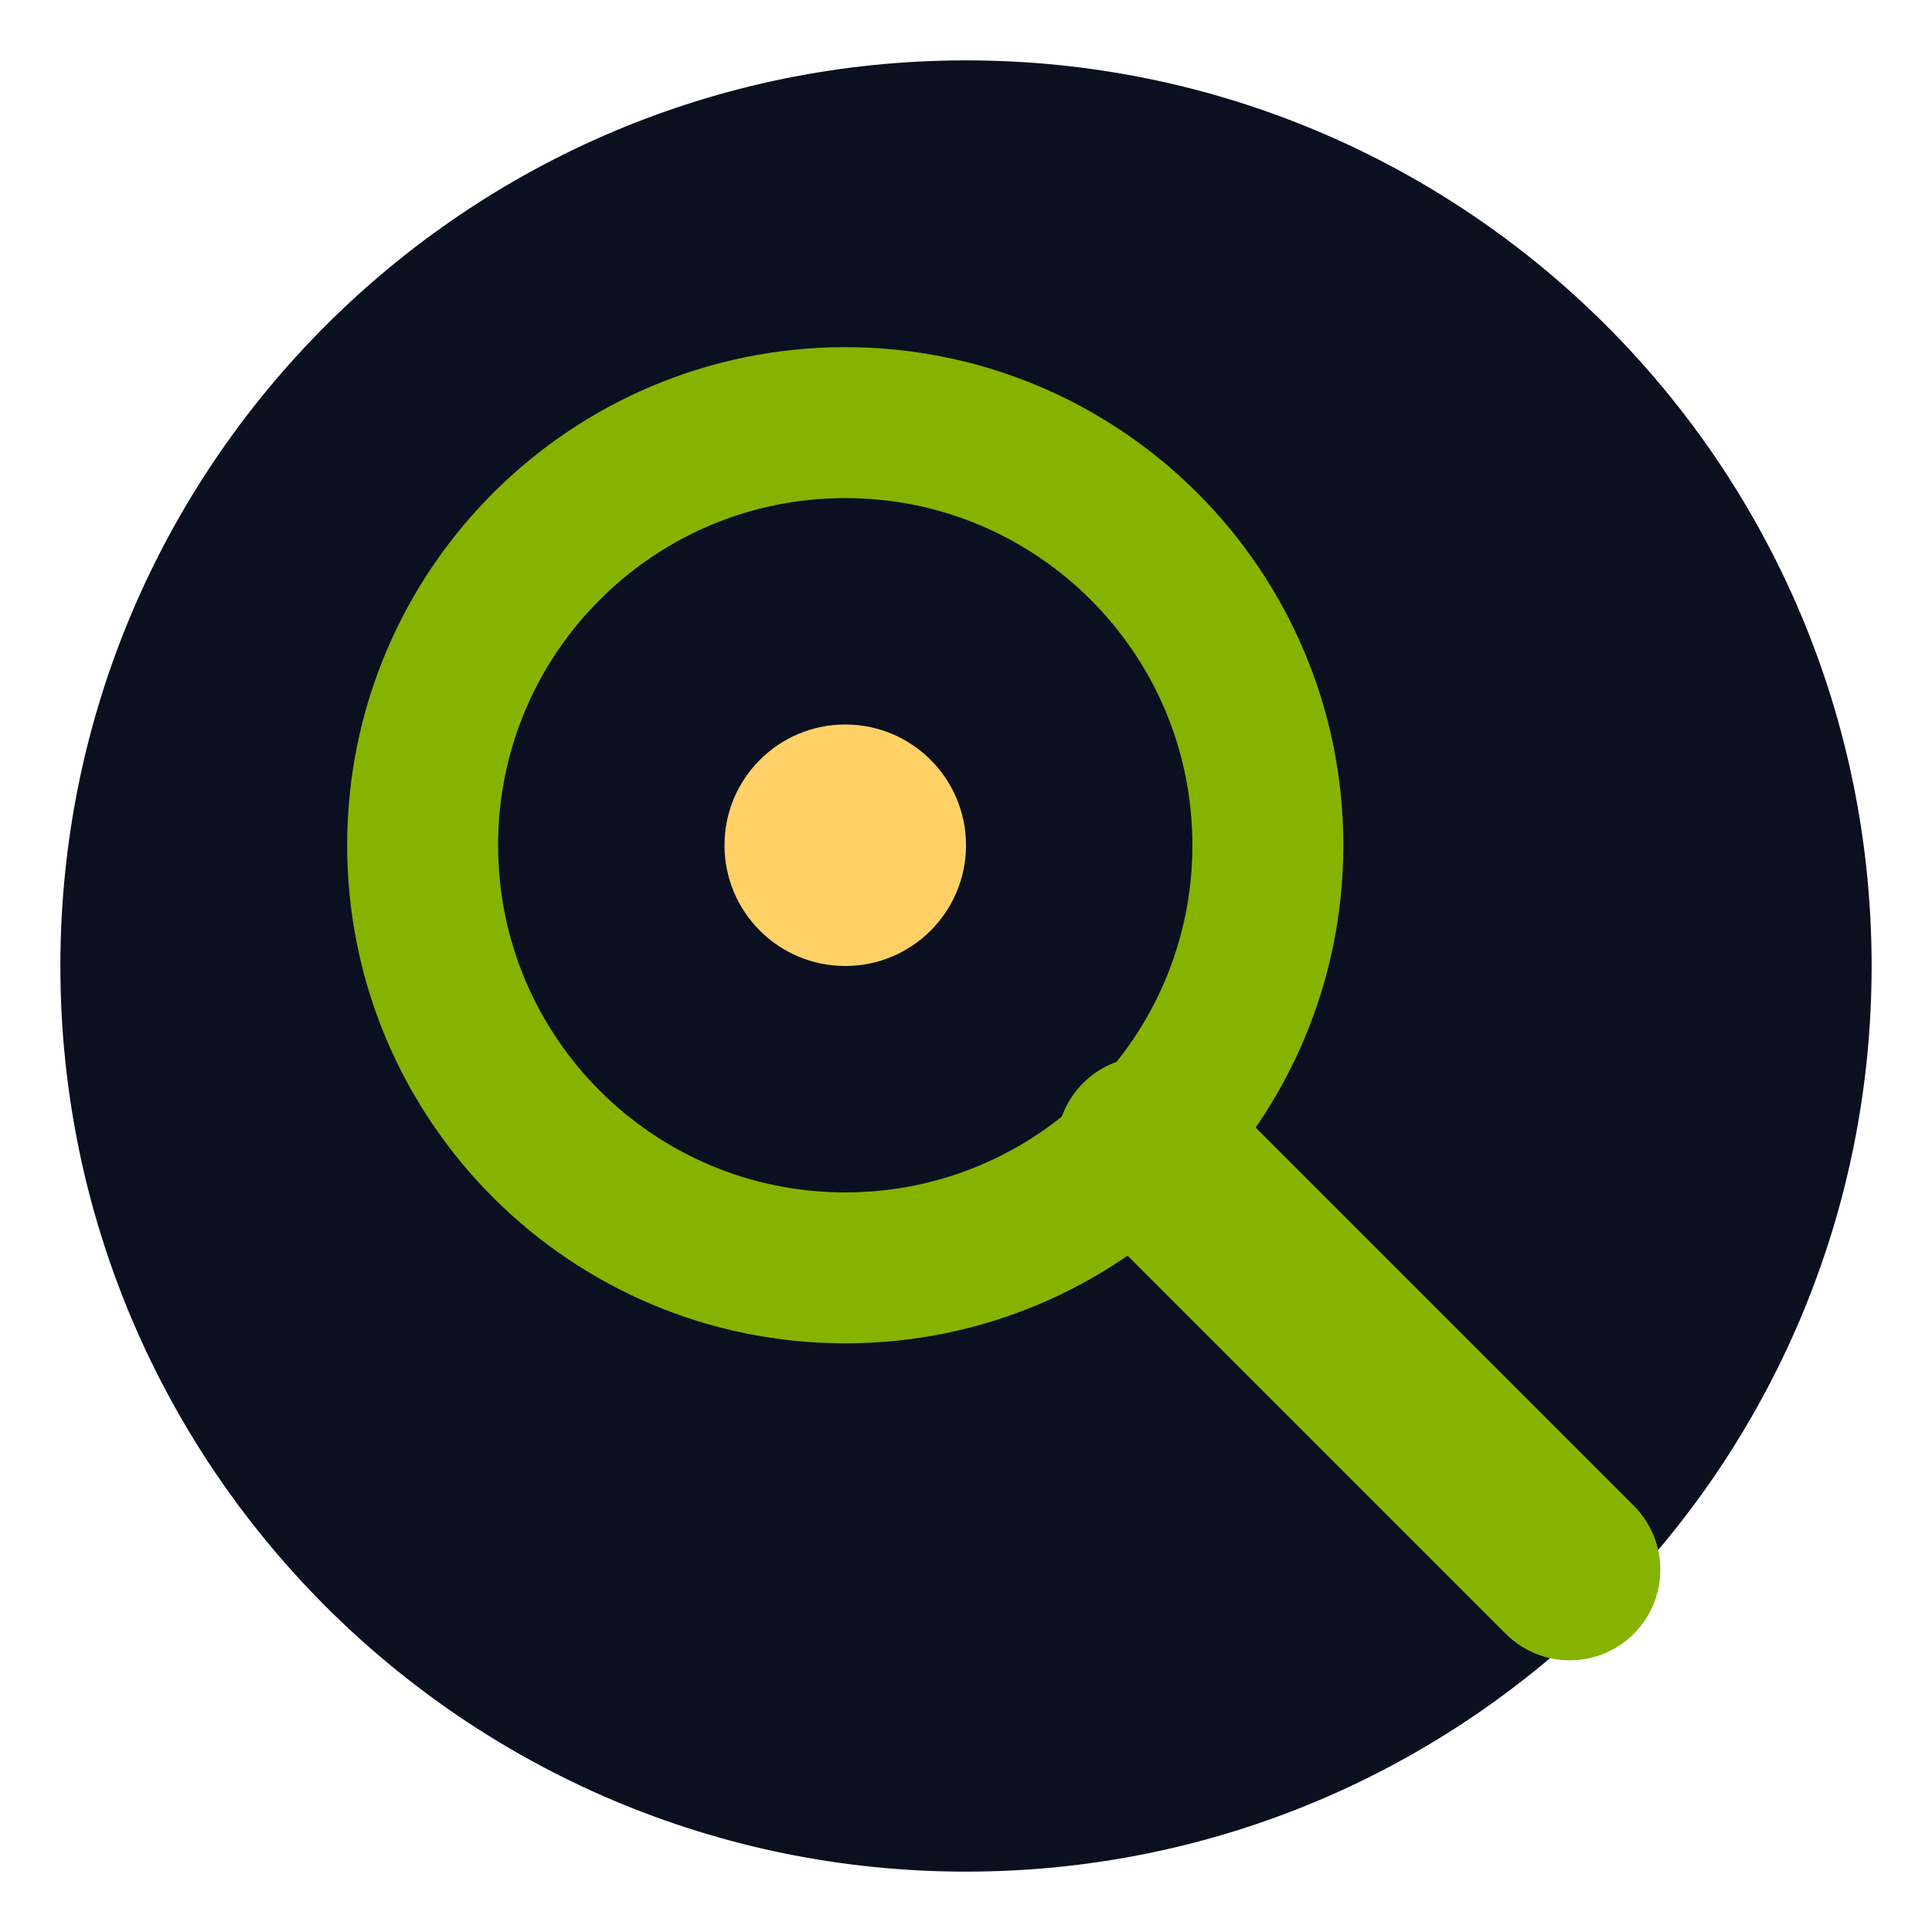
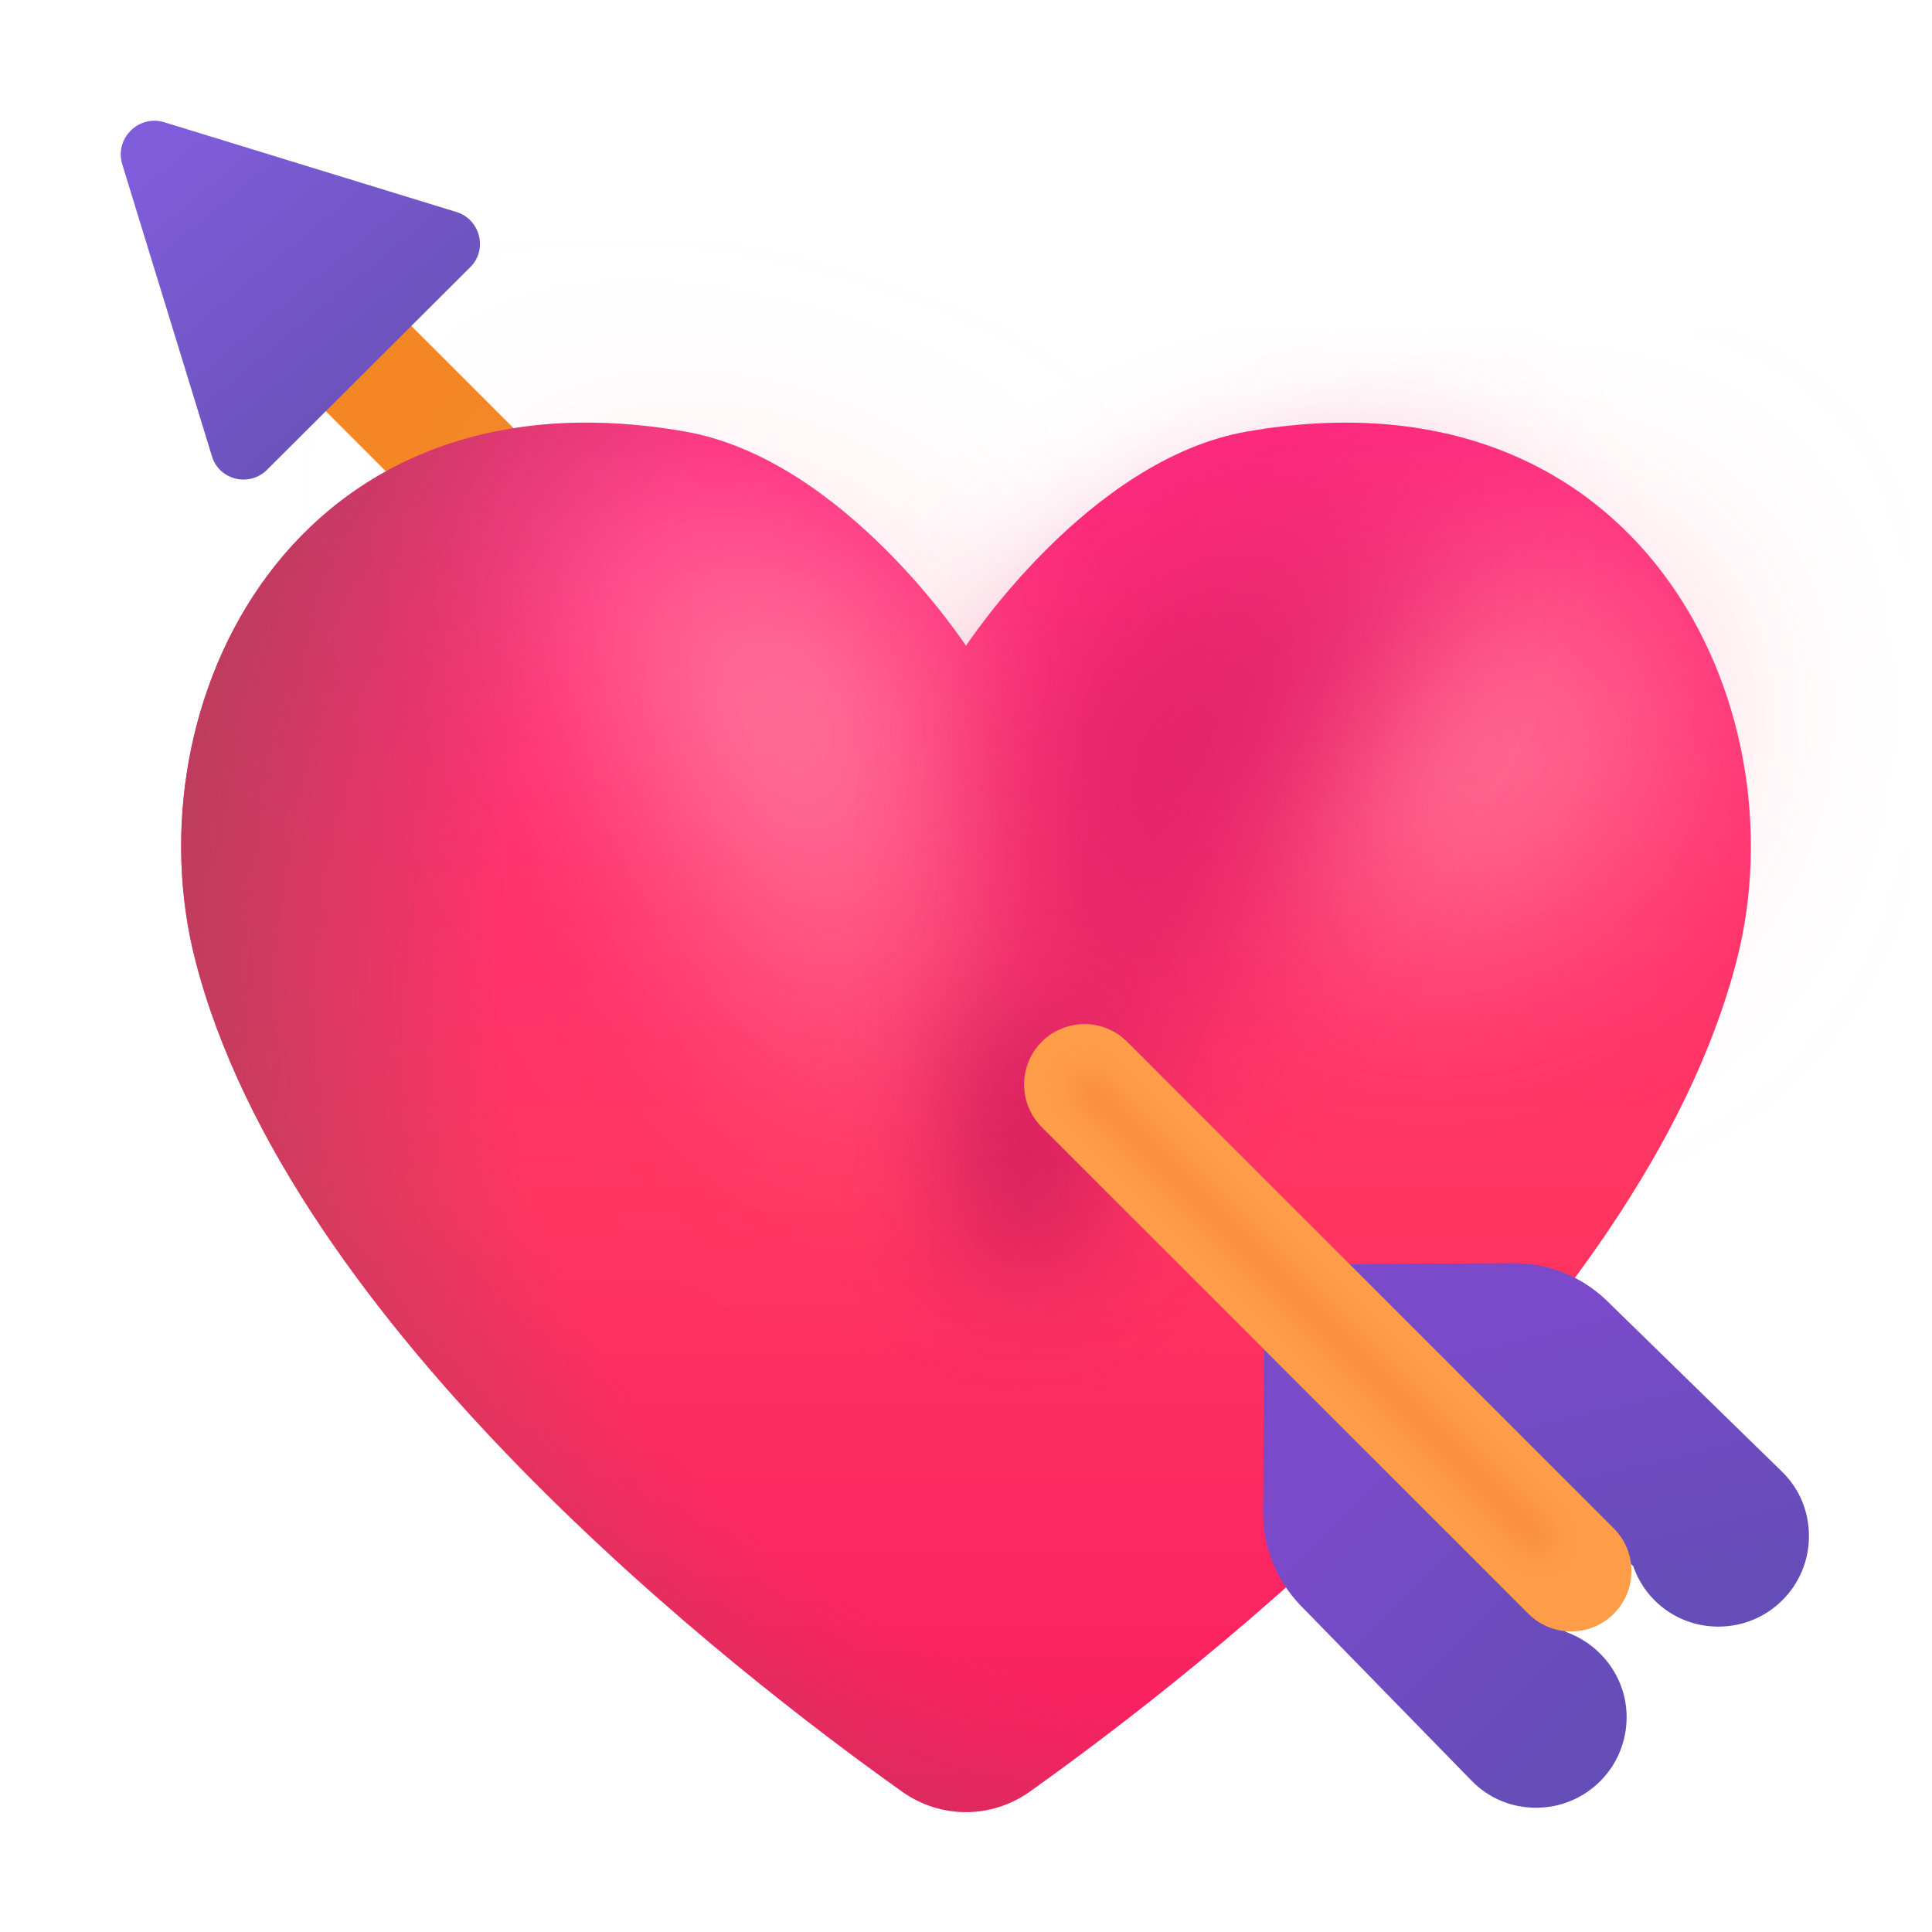
- <svg xmlns="http://www.w3.org/2000/svg" viewBox="0 0 64 64">
-   <circle cx="32" cy="32" r="30" fill="#0b1020" />
-   <circle cx="28" cy="28" r="14" fill="none" stroke="#86b300" stroke-width="5" />
-   <line x1="38" y1="38" x2="52" y2="52" stroke="#86b300" stroke-width="6" stroke-linecap="round" />
-   <circle cx="28" cy="28" r="4" fill="#ffd166" />
+ <svg xmlns="http://www.w3.org/2000/svg" width="32" height="32" viewBox="0 0 32 32" fill="none">
+   <path d="M5.862 5.862L12.022 12.022" stroke="#F48622" stroke-width="2" stroke-miterlimit="10" stroke-linecap="round" stroke-linejoin="bevel" />
+   <path d="M20.658 7.147C18.019 7.604 16 10.697 16 10.697C16 10.697 13.981 7.604 11.342 7.147C4.835 6.013 2.146 11.682 3.236 15.908C4.794 21.982 12.166 27.701 14.941 29.674C15.58 30.128 16.42 30.128 17.059 29.673C19.832 27.7 27.198 21.982 28.765 15.908C29.854 11.682 27.165 6.013 20.658 7.147Z" fill="url(#paint0_linear_40_120)" />
+   <path d="M20.658 7.147C18.019 7.604 16 10.697 16 10.697C16 10.697 13.981 7.604 11.342 7.147C4.835 6.013 2.146 11.682 3.236 15.908C4.794 21.982 12.166 27.701 14.941 29.674C15.58 30.128 16.42 30.128 17.059 29.673C19.832 27.7 27.198 21.982 28.765 15.908C29.854 11.682 27.165 6.013 20.658 7.147Z" fill="url(#paint1_radial_40_120)" />
+   <g opacity="0.75" filter="url(#filter0_f_40_120)">
+     <path d="M15 10V19L9 8L15 10Z" fill="#FFB5C2" />
+   </g>
+   <g opacity="0.75" filter="url(#filter1_f_40_120)">
+     <ellipse cx="24.5" cy="12.5" rx="2.5" ry="3.5" transform="rotate(48.3079 24.5 12.5)" fill="#FF98AB" />
+   </g>
+   <g filter="url(#filter2_f_40_120)">
+     <path d="M17.179 20.507V11.507C19.179 9.107 22.679 8.507 24.179 8.507L17.179 20.507Z" fill="#E02167" />
+   </g>
+   <path d="M3.512 7.562L2.022 2.712C1.902 2.292 2.292 1.902 2.712 2.022L7.562 3.512C7.952 3.632 8.082 4.132 7.792 4.422L4.422 7.782C4.132 8.072 3.632 7.952 3.512 7.562Z" fill="url(#paint2_linear_40_120)" />
+   <path d="M25.942 27.032L20.942 21.912L20.922 25.062C20.922 25.632 21.142 26.172 21.532 26.582L24.372 29.492L24.382 29.502L24.392 29.512C24.662 29.782 25.032 29.942 25.442 29.942C26.272 29.942 26.942 29.272 26.942 28.442C26.942 27.792 26.522 27.242 25.942 27.032Z" fill="url(#paint3_linear_40_120)" />
+   <path d="M27.052 25.942L21.932 20.942L25.082 20.922C25.652 20.922 26.192 21.142 26.602 21.532L29.512 24.372L29.522 24.382L29.532 24.392C29.802 24.662 29.962 25.032 29.962 25.442C29.962 26.272 29.292 26.942 28.462 26.942C27.802 26.942 27.252 26.522 27.052 25.942Z" fill="url(#paint4_linear_40_120)" />
+   <g filter="url(#filter3_f_40_120)">
+     <rect x="16" y="17" width="2" height="4" fill="#CF1D5E" />
+   </g>
+   <path d="M17.962 17.962L26.022 26.022" stroke="#FF9D49" stroke-width="2" stroke-miterlimit="10" stroke-linecap="round" stroke-linejoin="bevel" />
+   <g filter="url(#filter4_f_40_120)">
+     <path d="M17.962 17.962L25.5 25.5" stroke="#F88A3B" stroke-width="0.5" stroke-miterlimit="10" stroke-linecap="round" stroke-linejoin="bevel" />
+   </g>
+   <defs>
+     <filter id="filter0_f_40_120" x="5" y="4" width="14" height="19" filterUnits="userSpaceOnUse" color-interpolation-filters="sRGB">
+       <feFlood flood-opacity="0" result="BackgroundImageFix" />
+       <feBlend mode="normal" in="SourceGraphic" in2="BackgroundImageFix" result="shape" />
+       <feGaussianBlur stdDeviation="2" result="effect1_foregroundBlur_40_120" />
+     </filter>
+     <filter id="filter1_f_40_120" x="17.402" y="5.516" width="14.196" height="13.968" filterUnits="userSpaceOnUse" color-interpolation-filters="sRGB">
+       <feFlood flood-opacity="0" result="BackgroundImageFix" />
+       <feBlend mode="normal" in="SourceGraphic" in2="BackgroundImageFix" result="shape" />
+       <feGaussianBlur stdDeviation="2" result="effect1_foregroundBlur_40_120" />
+     </filter>
+     <filter id="filter2_f_40_120" x="14.179" y="5.507" width="13" height="18" filterUnits="userSpaceOnUse" color-interpolation-filters="sRGB">
+       <feFlood flood-opacity="0" result="BackgroundImageFix" />
+       <feBlend mode="normal" in="SourceGraphic" in2="BackgroundImageFix" result="shape" />
+       <feGaussianBlur stdDeviation="1.5" result="effect1_foregroundBlur_40_120" />
+     </filter>
+     <filter id="filter3_f_40_120" x="14" y="15" width="6" height="8" filterUnits="userSpaceOnUse" color-interpolation-filters="sRGB">
+       <feFlood flood-opacity="0" result="BackgroundImageFix" />
+       <feBlend mode="normal" in="SourceGraphic" in2="BackgroundImageFix" result="shape" />
+       <feGaussianBlur stdDeviation="1" result="effect1_foregroundBlur_40_120" />
+     </filter>
+     <filter id="filter4_f_40_120" x="17.212" y="17.212" width="9.038" height="9.038" filterUnits="userSpaceOnUse" color-interpolation-filters="sRGB">
+       <feFlood flood-opacity="0" result="BackgroundImageFix" />
+       <feBlend mode="normal" in="SourceGraphic" in2="BackgroundImageFix" result="shape" />
+       <feGaussianBlur stdDeviation="0.25" result="effect1_foregroundBlur_40_120" />
+     </filter>
+     <linearGradient id="paint0_linear_40_120" x1="16.002" y1="30.001" x2="16.002" y2="7.001" gradientUnits="userSpaceOnUse">
+       <stop stop-color="#F91D61" />
+       <stop offset="0.444" stop-color="#FF3660" />
+       <stop offset="1" stop-color="#FF297F" />
+     </linearGradient>
+     <radialGradient id="paint1_radial_40_120" cx="0" cy="0" r="1" gradientUnits="userSpaceOnUse" gradientTransform="translate(20.0562 16.1623) rotate(169.087) scale(21.3775 21.62)">
+       <stop offset="0.553" stop-color="#B33F5B" stop-opacity="0" />
+       <stop offset="0.854" stop-color="#B33F5B" />
+     </radialGradient>
+     <linearGradient id="paint2_linear_40_120" x1="2.703" y1="2.703" x2="7.5" y2="8.5" gradientUnits="userSpaceOnUse">
+       <stop stop-color="#7F5CD9" />
+       <stop offset="1" stop-color="#614EAC" />
+     </linearGradient>
+     <linearGradient id="paint3_linear_40_120" x1="21.904" y1="24.906" x2="26.012" y2="29.015" gradientUnits="userSpaceOnUse">
+       <stop stop-color="#7A4ACA" />
+       <stop offset="1" stop-color="#654DB7" />
+     </linearGradient>
+     <linearGradient id="paint4_linear_40_120" x1="24.5" y1="22" x2="25.695" y2="26.974" gradientUnits="userSpaceOnUse">
+       <stop stop-color="#7A4ACA" />
+       <stop offset="1" stop-color="#654DB7" />
+     </linearGradient>
+   </defs>
</svg>
